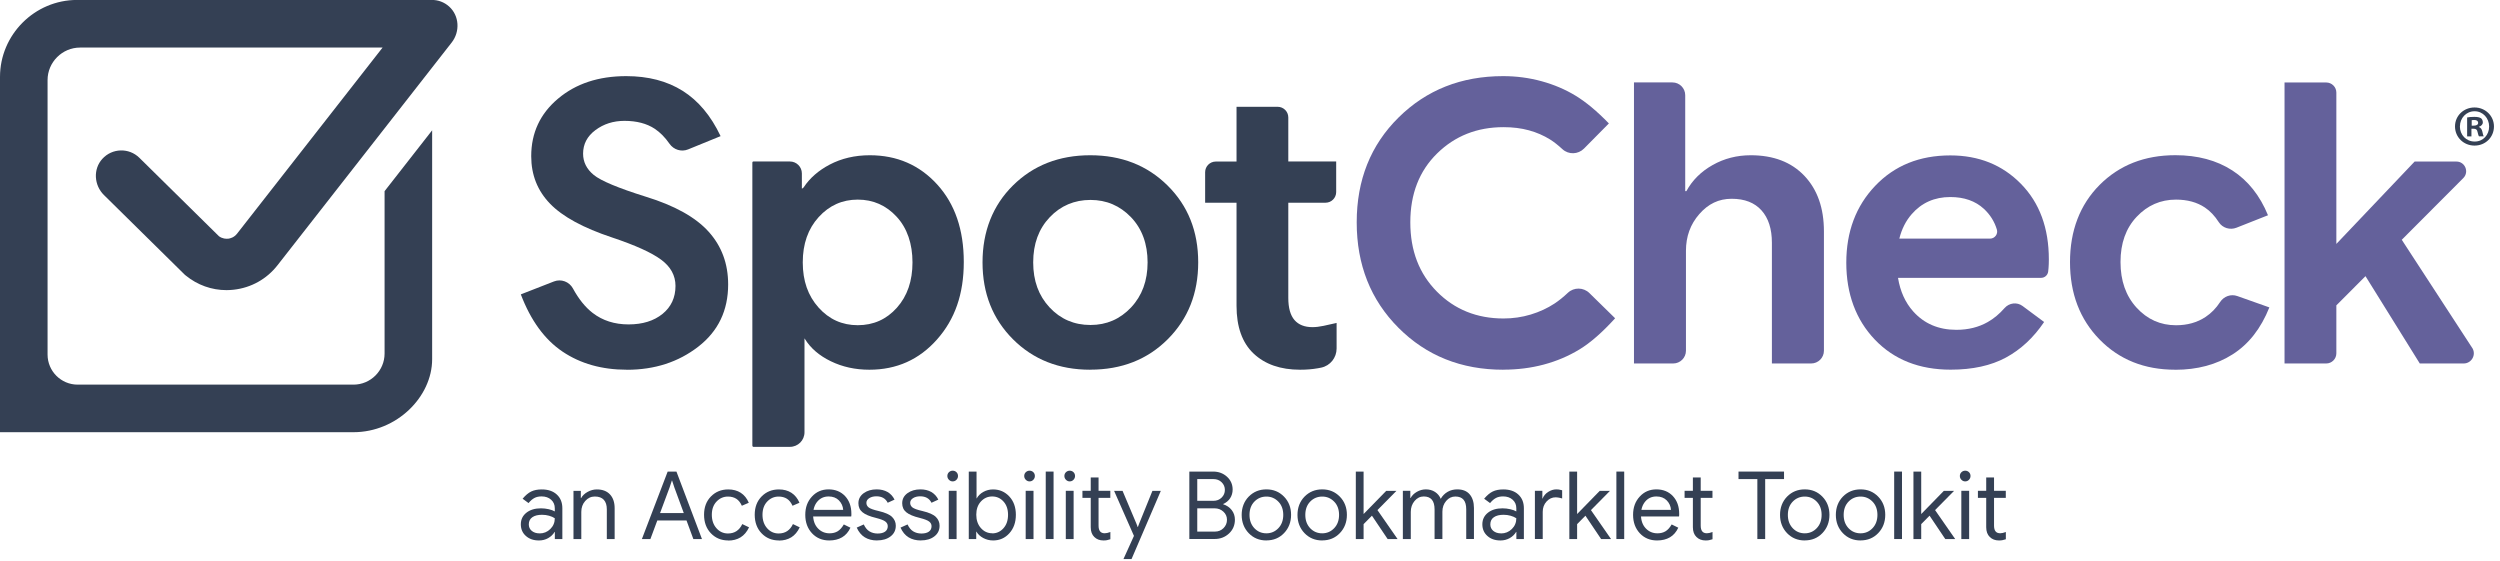
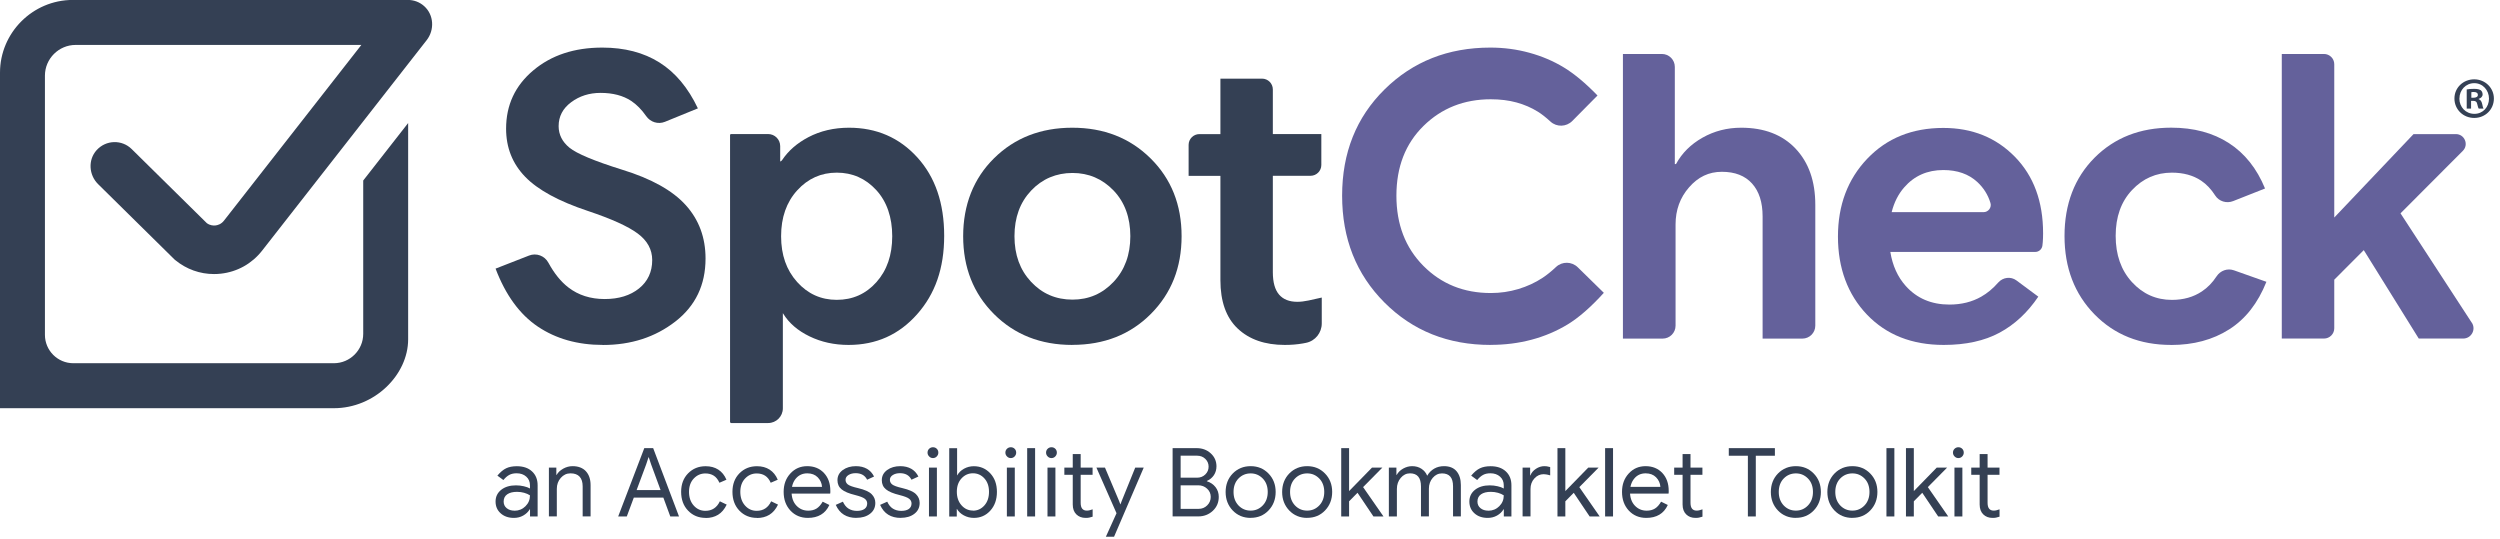
- <svg xmlns="http://www.w3.org/2000/svg" id="a" viewBox="0 0 476.17 106.76">
-   <path d="M43.45,45.46c-.37.04-1.06.03-1.74-.46h0s-15.16-14.94-15.16-14.94c-1.98-1.95-5.19-1.87-7.07.21-1.77,1.96-1.57,5.01.31,6.87l15.41,15.19.17.14c2.23,1.82,4.94,2.79,7.77,2.79.46,0,.92-.03,1.38-.08,3.31-.37,6.27-2.02,8.33-4.65l20.39-26.07,9.06-11.59,3.73-4.77c1.62-2.07,1.47-5.1-.49-6.86-.94-.84-2.09-1.25-3.24-1.25H14.66C6.6,0,0,6.6,0,14.66v67.66h67.33c8.24,0,14.98-6.74,14.98-13.9V24.82l-9.06,11.59v30.93c0,3.26-2.66,5.92-5.92,5.92H14.79c-3.16,0-5.73-2.57-5.73-5.73V15.25c0-3.4,2.79-6.19,6.19-6.19h57.62l-27.72,35.45c-.57.73-1.31.91-1.7.96Z" fill="#344054" />
-   <path d="M119.38,70.42c-4.73,0-8.81-1.15-12.22-3.44-3.41-2.29-6.07-5.93-7.96-10.91l6.3-2.46c1.37-.54,2.93.04,3.63,1.34,1.1,2.02,2.35,3.57,3.75,4.65,1.89,1.46,4.17,2.19,6.84,2.19s4.82-.67,6.47-2c1.64-1.33,2.47-3.11,2.47-5.33,0-1.99-.92-3.66-2.75-5.01-1.83-1.35-4.94-2.75-9.33-4.22-5.48-1.82-9.42-3.96-11.81-6.43-2.39-2.47-3.59-5.48-3.59-9.05,0-4.44,1.7-8.09,5.1-10.95,3.4-2.87,7.73-4.3,12.99-4.3,4.19,0,7.77.93,10.75,2.8,2.98,1.87,5.39,4.75,7.23,8.63l-6.2,2.53c-1.28.52-2.74.06-3.53-1.08-.85-1.22-1.79-2.17-2.81-2.85-1.53-1.01-3.46-1.51-5.77-1.51-2.12,0-3.96.59-5.53,1.76-1.57,1.17-2.35,2.67-2.35,4.49,0,1.59.68,2.95,2.04,4.06,1.36,1.11,4.65,2.49,9.89,4.13,5.51,1.69,9.5,3.92,11.98,6.67,2.48,2.75,3.72,6.1,3.72,10.04,0,4.96-1.89,8.91-5.68,11.85-3.79,2.94-8.32,4.41-13.61,4.41Z" fill="#344054" />
-   <path d="M143.3,84.92V30.95c0-.1.08-.19.19-.19h6.97c1.25,0,2.27,1.02,2.27,2.27v3.59c0,.6-.74.9-1.15.46h0c-.4-.43-.1-1.12.49-1.12h.46c.23,0,.43-.12.56-.3,1.16-1.75,2.81-3.19,4.94-4.31,2.25-1.18,4.8-1.78,7.64-1.78,5.18,0,9.46,1.86,12.84,5.57,3.38,3.71,5.06,8.63,5.06,14.76s-1.7,10.93-5.1,14.76c-3.4,3.84-7.69,5.76-12.88,5.76-2.69,0-5.14-.54-7.34-1.61-2.21-1.07-3.86-2.49-4.95-4.26l-.07-.11v17.9c0,1.53-1.24,2.77-2.77,2.77h-6.95c-.1,0-.19-.08-.19-.19ZM163.37,61.94c2.99,0,5.48-1.11,7.46-3.33,1.98-2.22,2.97-5.1,2.97-8.63s-1-6.51-3.01-8.69c-2.01-2.18-4.48-3.27-7.42-3.27s-5.42,1.11-7.44,3.33c-2.02,2.22-3.03,5.1-3.03,8.63s1,6.35,3.01,8.6c2.01,2.24,4.49,3.36,7.46,3.36Z" fill="#344054" />
-   <path d="M207.66,70.42c-5.96,0-10.86-1.94-14.73-5.81-3.86-3.87-5.79-8.75-5.79-14.63s1.94-10.85,5.81-14.67c3.87-3.82,8.78-5.74,14.71-5.74s10.84,1.92,14.73,5.77c3.89,3.85,5.83,8.73,5.83,14.63s-1.93,10.76-5.79,14.63c-3.86,3.87-8.78,5.81-14.76,5.81ZM207.7,61.9c3.07,0,5.64-1.12,7.74-3.35,2.09-2.23,3.14-5.09,3.14-8.58s-1.05-6.4-3.16-8.6c-2.11-2.19-4.68-3.29-7.72-3.29s-5.68,1.1-7.77,3.31c-2.09,2.21-3.14,5.06-3.14,8.58s1.04,6.35,3.12,8.58c2.08,2.23,4.68,3.35,7.79,3.35Z" fill="#344054" />
-   <path d="M252.05,62.07c-.74.16-1.43.24-2.07.24-1.5,0-2.64-.45-3.42-1.35-.78-.9-1.18-2.3-1.18-4.22v-18.13h7.09c1.12,0,2.03-.91,2.03-2.03v-5.82h-9.12v-8.39c0-1.12-.91-2.03-2.03-2.03h-7.83v10.43h-3.95c-1.12,0-2.03.91-2.03,2.03v5.82h5.98v19.62c0,4.01,1.08,7.05,3.25,9.1s5.12,3.08,8.86,3.08c1.2,0,2.33-.09,3.4-.28.2-.04.41-.07.62-.12,1.72-.36,2.93-1.89,2.93-3.64v-4.87s-2.52.56-2.52.56Z" fill="#344054" />
-   <path d="M286.33,70.42c-8,0-14.65-2.66-19.96-7.98-5.31-5.32-7.96-12.02-7.96-20.09s2.66-14.73,7.98-19.98c5.32-5.25,11.95-7.87,19.9-7.87,2.52,0,4.96.32,7.33.97,2.37.65,4.53,1.57,6.5,2.77,1.97,1.2,4.07,2.95,6.32,5.27l-4.74,4.79c-1.12,1.13-2.93,1.19-4.1.12-.87-.8-1.66-1.42-2.37-1.86-1.22-.76-2.56-1.34-4.02-1.74-1.46-.4-3.07-.6-4.84-.6-5.03,0-9.25,1.67-12.65,5.01-3.4,3.34-5.1,7.71-5.1,13.12s1.69,9.78,5.06,13.19c3.38,3.41,7.61,5.12,12.69,5.12,1.79,0,3.52-.25,5.18-.75,1.66-.5,3.18-1.2,4.56-2.11.8-.53,1.65-1.21,2.53-2.04,1.15-1.08,2.96-1.05,4.09.06l4.9,4.8c-2.44,2.69-4.71,4.67-6.8,5.94-2.09,1.27-4.36,2.23-6.8,2.88-2.44.65-5.01.97-7.7.97Z" fill="#64619b" />
-   <path d="M311.22,69.22V15.7h7.33c1.34,0,2.43,1.09,2.43,2.43v18.28h.22c1.12-2.07,2.78-3.72,4.99-4.97,2.21-1.25,4.63-1.87,7.27-1.87,4.34,0,7.74,1.31,10.22,3.92,2.48,2.62,3.72,6.14,3.72,10.58v22.73c0,1.34-1.09,2.43-2.43,2.43h-7.48v-22.99c0-2.64-.66-4.7-1.98-6.17-1.32-1.47-3.21-2.21-5.68-2.21s-4.47.97-6.17,2.92c-1.7,1.94-2.54,4.27-2.54,6.99v19.03c0,1.34-1.09,2.43-2.43,2.43h-7.48Z" fill="#64619b" />
-   <path d="M384.93,35.02c-3.54-3.61-8.02-5.42-13.46-5.42-5.86,0-10.62,1.93-14.3,5.79-3.68,3.86-5.51,8.75-5.51,14.65s1.82,10.87,5.46,14.67c3.64,3.8,8.45,5.7,14.43,5.7,4.16,0,7.66-.77,10.5-2.3,2.84-1.53,5.27-3.79,7.29-6.78l-4.11-3.05c-1.06-.79-2.54-.6-3.42.39-.99,1.13-2.06,2.02-3.21,2.67-1.72.98-3.71,1.48-5.98,1.48-3.39,0-6.13-1.17-8.22-3.51-1.51-1.69-2.47-3.82-2.89-6.39h27.26c.68,0,1.25-.51,1.34-1.18.03-.24.05-.47.07-.67.04-.49.06-1.04.06-1.66,0-5.98-1.77-10.78-5.31-14.39ZM379.05,45.45h-17.29c.46-1.83,1.24-3.38,2.35-4.65,1.89-2.18,4.35-3.27,7.36-3.27,2.64,0,4.77.75,6.39,2.24,1.19,1.1,2.02,2.42,2.48,3.95.26.86-.4,1.73-1.3,1.73Z" fill="#64619b" />
-   <path d="M414.31,70.42c-5.86,0-10.66-1.92-14.41-5.76-3.75-3.84-5.63-8.75-5.63-14.73s1.88-10.93,5.64-14.71c3.76-3.77,8.57-5.66,14.43-5.66,4.24,0,7.85.97,10.84,2.9,2.99,1.93,5.26,4.78,6.8,8.54l-6,2.37c-1.23.49-2.66.06-3.37-1.05-.76-1.19-1.64-2.12-2.64-2.79-1.51-1.01-3.35-1.51-5.51-1.51-2.94,0-5.44,1.09-7.49,3.27-2.06,2.18-3.08,5.05-3.08,8.62s1.02,6.46,3.06,8.69c2.04,2.23,4.55,3.35,7.51,3.35,2.17,0,4.05-.53,5.64-1.59,1.07-.71,1.99-1.65,2.76-2.83.71-1.09,2.05-1.58,3.28-1.14l6.1,2.16c-1.6,4.01-3.93,7-7.01,8.95-3.08,1.96-6.72,2.93-10.93,2.93Z" fill="#64619b" />
-   <path d="M470.86,66.24l-13.4-20.57,11.72-11.75c1.16-1.16.34-3.15-1.31-3.15h-7.96l-14.91,15.69v-28.82c0-1.07-.87-1.93-1.93-1.93h-7.94v53.52h7.94c1.07,0,1.93-.87,1.93-1.93v-9.14l5.55-5.56,10.34,16.63h8.36c1.53,0,2.46-1.7,1.62-2.99Z" fill="#64619b" />
-   <path d="M102.64,102.94c-1.02,0-1.84-.29-2.48-.86-.64-.57-.96-1.31-.96-2.22s.36-1.65,1.07-2.21c.71-.56,1.64-.83,2.77-.83.51,0,1,.06,1.48.17.48.11.86.25,1.15.42v-.6c0-.67-.23-1.21-.7-1.63s-1.07-.63-1.82-.63c-.53,0-.99.1-1.36.3-.38.2-.75.52-1.12.97l-1.13-.83c.56-.66,1.1-1.12,1.65-1.38.54-.26,1.21-.39,2-.39,1.2,0,2.16.32,2.86.97.71.65,1.06,1.52,1.06,2.62v5.86h-1.43v-2.17l.52.82h-.57c-.29.49-.7.88-1.23,1.18s-1.12.44-1.74.44ZM102.77,101.6c.8,0,1.48-.28,2.05-.84s.85-1.24.85-2.05c-.3-.2-.66-.36-1.09-.48-.42-.12-.87-.18-1.34-.18-.78,0-1.39.15-1.84.46-.45.31-.68.76-.68,1.37,0,.51.19.93.57,1.24.38.31.87.47,1.47.47Z" fill="#344054" />
-   <path d="M109.21,93.49h1.42v1.61l-.23-.24h.29c.26-.47.67-.86,1.23-1.17.56-.31,1.14-.47,1.76-.47,1.08,0,1.91.32,2.5.95.59.63.89,1.51.89,2.62v5.88h-1.49v-5.65c0-.8-.19-1.4-.57-1.82-.38-.42-.96-.63-1.72-.63-.72,0-1.33.29-1.83.86s-.74,1.26-.74,2.06v5.18h-1.49v-9.19Z" fill="#344054" />
-   <path d="M122.26,102.67l4.91-12.85h1.67l4.86,12.85h-1.64l-3.61-9.81-.44-1.33h-.04l-.44,1.33-3.65,9.81h-1.61ZM124.33,99.13l.5-1.41h5.97l.51,1.41h-6.99Z" fill="#344054" />
-   <path d="M138.71,102.94c-1.34,0-2.44-.46-3.31-1.37s-1.3-2.09-1.3-3.53.44-2.59,1.31-3.48c.88-.89,1.97-1.34,3.3-1.34.92,0,1.71.21,2.38.64.66.43,1.18,1.06,1.53,1.9l-1.32.57c-.27-.6-.62-1.05-1.06-1.33-.44-.28-.97-.42-1.58-.42-.86,0-1.58.32-2.18.95-.6.63-.9,1.47-.9,2.52s.3,1.91.89,2.57c.59.66,1.32.99,2.18.99.63,0,1.18-.15,1.63-.45.45-.3.82-.74,1.1-1.34l1.29.62c-.41.86-.95,1.5-1.62,1.91-.67.41-1.46.61-2.35.61Z" fill="#344054" />
-   <path d="M148.36,102.94c-1.34,0-2.44-.46-3.31-1.37s-1.3-2.09-1.3-3.53.44-2.59,1.31-3.48c.88-.89,1.97-1.34,3.3-1.34.92,0,1.71.21,2.38.64.66.43,1.18,1.06,1.53,1.9l-1.32.57c-.27-.6-.62-1.05-1.06-1.33-.44-.28-.97-.42-1.58-.42-.86,0-1.58.32-2.18.95-.6.63-.9,1.47-.9,2.52s.3,1.91.89,2.57c.59.66,1.32.99,2.18.99.63,0,1.18-.15,1.63-.45.45-.3.82-.74,1.1-1.34l1.29.62c-.41.86-.95,1.5-1.62,1.91-.67.41-1.46.61-2.35.61Z" fill="#344054" />
-   <path d="M157.94,102.94c-1.33,0-2.43-.46-3.28-1.37-.85-.92-1.28-2.08-1.28-3.51s.42-2.55,1.26-3.47c.84-.92,1.9-1.38,3.18-1.38s2.34.43,3.14,1.28c.8.86,1.2,1.97,1.2,3.36,0,.11,0,.2,0,.26,0,.06-.01.15-.03.26h-7.87v-1.26h6.34c-.05-.71-.33-1.31-.82-1.81-.49-.49-1.14-.74-1.95-.74-.88,0-1.59.32-2.14.96s-.82,1.48-.82,2.53.3,1.93.9,2.57c.6.64,1.35.96,2.24.96.6,0,1.11-.13,1.54-.39s.82-.7,1.17-1.3l1.26.62c-.38.82-.91,1.43-1.59,1.83-.68.4-1.49.6-2.45.6Z" fill="#344054" />
-   <path d="M167.05,102.94c-.91,0-1.69-.2-2.34-.6-.65-.4-1.16-1.02-1.53-1.85l1.34-.6c.28.6.63,1.04,1.07,1.31s.96.42,1.57.42,1.08-.12,1.42-.36c.34-.24.51-.59.51-1.04,0-.35-.15-.64-.44-.87-.29-.24-.89-.47-1.79-.7-1.2-.29-2.06-.65-2.58-1.08-.52-.42-.78-1-.78-1.72,0-.8.34-1.43,1.01-1.92.67-.48,1.49-.72,2.46-.72.81,0,1.5.17,2.08.5.58.34,1.02.82,1.33,1.45l-1.3.6c-.21-.42-.5-.73-.86-.93-.36-.2-.8-.3-1.29-.3-.53,0-.98.11-1.35.34-.37.23-.56.53-.56.91,0,.34.14.63.42.86.28.23.93.47,1.94.7,1.23.29,2.08.67,2.54,1.13.46.46.7,1.01.7,1.65,0,.86-.33,1.54-1,2.05-.66.51-1.52.76-2.56.76Z" fill="#344054" />
-   <path d="M175.39,102.94c-.91,0-1.69-.2-2.34-.6-.65-.4-1.16-1.02-1.53-1.85l1.34-.6c.28.6.63,1.04,1.07,1.31s.96.42,1.57.42,1.08-.12,1.42-.36c.34-.24.51-.59.51-1.04,0-.35-.15-.64-.44-.87-.29-.24-.89-.47-1.79-.7-1.2-.29-2.06-.65-2.58-1.08-.52-.42-.78-1-.78-1.72,0-.8.34-1.43,1.01-1.92.67-.48,1.49-.72,2.46-.72.81,0,1.5.17,2.08.5.58.34,1.02.82,1.33,1.45l-1.3.6c-.21-.42-.5-.73-.86-.93-.36-.2-.8-.3-1.29-.3-.53,0-.98.11-1.35.34-.37.23-.56.53-.56.91,0,.34.14.63.42.86.28.23.93.47,1.94.7,1.23.29,2.08.67,2.54,1.13.46.46.7,1.01.7,1.65,0,.86-.33,1.54-1,2.05-.66.51-1.52.76-2.56.76Z" fill="#344054" />
-   <path d="M181.46,91.69c-.28,0-.52-.1-.72-.31-.2-.2-.3-.44-.3-.72s.1-.53.3-.72c.2-.19.44-.29.72-.29s.53.1.72.29c.19.19.29.43.29.72s-.1.51-.29.72c-.19.2-.43.31-.72.31ZM180.71,102.67v-9.19h1.49v9.19h-1.49Z" fill="#344054" />
-   <path d="M189.16,102.94c-.68,0-1.31-.16-1.89-.47s-1.01-.72-1.3-1.22h-.39s.36-.41.36-.41v1.84h-1.42v-12.85h1.48v5.12l.04-.04c.28-.5.7-.91,1.26-1.22.56-.31,1.18-.47,1.84-.47,1.24,0,2.27.45,3.1,1.34.83.89,1.25,2.06,1.25,3.49s-.41,2.6-1.24,3.52-1.86,1.37-3.1,1.37ZM188.98,101.59c.86,0,1.57-.33,2.15-.98s.87-1.5.87-2.56-.29-1.89-.87-2.53-1.3-.96-2.15-.96-1.56.32-2.15.96c-.59.64-.88,1.48-.88,2.51s.29,1.88.87,2.54,1.3,1,2.16,1Z" fill="#344054" />
-   <path d="M196.1,91.69c-.28,0-.52-.1-.72-.31-.2-.2-.3-.44-.3-.72s.1-.53.3-.72c.2-.19.44-.29.72-.29s.53.1.72.29c.19.19.29.43.29.72s-.1.51-.29.72c-.19.2-.43.31-.72.31ZM195.36,102.67v-9.19h1.49v9.19h-1.49Z" fill="#344054" />
-   <path d="M199.18,102.67v-12.85h1.49v12.85h-1.49Z" fill="#344054" />
-   <path d="M203.75,91.69c-.28,0-.52-.1-.72-.31-.2-.2-.3-.44-.3-.72s.1-.53.3-.72c.2-.19.44-.29.72-.29s.53.1.72.29c.19.19.29.43.29.72s-.1.51-.29.72c-.19.2-.43.31-.72.31ZM203,102.67v-9.19h1.49v9.19h-1.49Z" fill="#344054" />
-   <path d="M206.17,94.83v-1.35h5.31v1.35h-5.31ZM210.17,102.94c-.71,0-1.29-.22-1.74-.66-.45-.44-.68-1.06-.68-1.86v-9.48h1.49v9.16c0,.51.1.88.3,1.12.2.24.49.35.88.35.14,0,.31-.02.48-.06.18-.04.38-.1.59-.18v1.38c-.25.08-.47.14-.67.18s-.42.05-.65.05Z" fill="#344054" />
-   <path d="M213.98,106.49l2.22-4.9.05,1.09-4.05-9.19h1.61l2.67,6.32.21.57h.04l.22-.59,2.55-6.3h1.6l-5.58,13h-1.55Z" fill="#344054" />
-   <path d="M226.53,102.67v-12.85h4.53c1.03,0,1.91.32,2.63.97.72.65,1.08,1.46,1.09,2.43,0,.63-.16,1.19-.48,1.68-.32.48-.76.85-1.32,1.09v.06c.67.21,1.21.58,1.62,1.1.41.53.61,1.14.61,1.83,0,1.05-.37,1.93-1.12,2.63-.75.7-1.66,1.05-2.74,1.05h-4.83ZM228.03,101.25h3.39c.64,0,1.18-.22,1.62-.66.44-.44.66-.97.66-1.59s-.23-1.13-.69-1.55c-.46-.42-1.01-.63-1.66-.63h-4.01v-1.43h3.77c.63,0,1.15-.2,1.57-.61.42-.41.62-.9.62-1.47s-.21-1.06-.62-1.46c-.41-.4-.93-.6-1.55-.6h-3.09v9.99Z" fill="#344054" />
-   <path d="M241.21,102.94c-1.35,0-2.47-.46-3.37-1.39-.89-.93-1.34-2.09-1.34-3.48s.45-2.57,1.35-3.49c.9-.91,2.02-1.37,3.36-1.37s2.45.46,3.35,1.38,1.35,2.08,1.35,3.47-.45,2.55-1.34,3.48c-.89.93-2.01,1.39-3.36,1.39ZM241.21,101.58c.9,0,1.66-.33,2.28-.98s.93-1.5.93-2.53-.31-1.89-.94-2.53-1.38-.96-2.27-.96-1.67.32-2.29.96c-.62.64-.93,1.48-.93,2.53s.31,1.87.92,2.53c.62.65,1.38.98,2.3.98Z" fill="#344054" />
-   <path d="M251.84,102.94c-1.35,0-2.47-.46-3.37-1.39-.89-.93-1.34-2.09-1.34-3.48s.45-2.57,1.35-3.49c.9-.91,2.02-1.37,3.36-1.37s2.45.46,3.35,1.38,1.35,2.08,1.35,3.47-.45,2.55-1.34,3.48c-.89.93-2.01,1.39-3.36,1.39ZM251.84,101.58c.9,0,1.66-.33,2.28-.98.62-.65.93-1.5.93-2.53s-.31-1.89-.94-2.53-1.38-.96-2.27-.96-1.67.32-2.29.96c-.62.64-.93,1.48-.93,2.53s.31,1.87.92,2.53c.62.65,1.38.98,2.3.98Z" fill="#344054" />
-   <path d="M258.24,102.67v-12.85h1.48v12.85h-1.48ZM258.85,100.7v-1.9l5.18-5.31h1.95l-7.12,7.21ZM264.3,102.67l-3.32-4.94,1.05-1.05,4.16,5.99h-1.89Z" fill="#344054" />
-   <path d="M267.2,102.67v-9.19h1.42v1.53l-.14-.16h.2c.26-.48.66-.87,1.2-1.18.54-.3,1.1-.46,1.69-.46.67,0,1.26.16,1.76.49s.86.76,1.08,1.31c.34-.59.79-1.03,1.33-1.34s1.16-.46,1.83-.46c1.02,0,1.81.31,2.35.94s.82,1.5.82,2.61v5.9h-1.47v-5.65c0-.82-.17-1.43-.51-1.83-.34-.4-.86-.61-1.56-.61s-1.27.28-1.75.84c-.48.56-.72,1.24-.72,2.05v5.2h-1.49v-5.63c0-.82-.17-1.44-.51-1.85-.34-.41-.86-.62-1.55-.62s-1.27.29-1.75.86-.72,1.26-.72,2.08v5.17h-1.49Z" fill="#344054" />
-   <path d="M285.78,102.94c-1.02,0-1.85-.29-2.48-.86-.64-.57-.96-1.31-.96-2.22s.36-1.65,1.07-2.21,1.64-.83,2.77-.83c.51,0,1,.06,1.48.17.48.11.86.25,1.15.42v-.6c0-.67-.23-1.21-.7-1.63s-1.07-.63-1.82-.63c-.53,0-.99.1-1.36.3-.38.2-.75.52-1.12.97l-1.13-.83c.56-.66,1.1-1.12,1.65-1.38.54-.26,1.21-.39,2-.39,1.2,0,2.16.32,2.86.97.71.65,1.06,1.52,1.06,2.62v5.86h-1.43v-2.17l.52.82h-.57c-.29.49-.7.88-1.23,1.18-.54.3-1.12.44-1.74.44ZM285.91,101.6c.8,0,1.48-.28,2.05-.84.57-.56.85-1.24.85-2.05-.3-.2-.66-.36-1.09-.48-.42-.12-.87-.18-1.34-.18-.78,0-1.39.15-1.84.46s-.68.76-.68,1.37c0,.51.19.93.57,1.24.38.31.87.47,1.47.47Z" fill="#344054" />
-   <path d="M292.35,102.67v-9.19h1.42v1.63l-.21-.16h.26c.19-.5.54-.92,1.05-1.25s1.03-.49,1.58-.49c.14,0,.3.01.46.03.16.02.38.07.63.14v1.56c-.35-.1-.61-.16-.79-.18-.18-.02-.33-.04-.44-.04-.68,0-1.26.27-1.74.8-.49.53-.73,1.19-.73,1.97v5.17h-1.49Z" fill="#344054" />
-   <path d="M298.91,102.67v-12.85h1.48v12.85h-1.48ZM299.52,100.7v-1.9l5.18-5.31h1.95l-7.12,7.21ZM304.96,102.67l-3.32-4.94,1.05-1.05,4.16,5.99h-1.89Z" fill="#344054" />
-   <path d="M307.87,102.67v-12.85h1.49v12.85h-1.49Z" fill="#344054" />
-   <path d="M315.61,102.94c-1.33,0-2.43-.46-3.28-1.37-.85-.92-1.28-2.08-1.28-3.51s.42-2.55,1.26-3.47c.84-.92,1.9-1.38,3.18-1.38s2.34.43,3.14,1.28c.8.86,1.2,1.97,1.2,3.36,0,.11,0,.2,0,.26,0,.06-.01.15-.03.26h-7.87v-1.26h6.34c-.05-.71-.33-1.31-.82-1.81-.49-.49-1.14-.74-1.95-.74-.88,0-1.59.32-2.13.96s-.82,1.48-.82,2.53.3,1.93.9,2.57c.6.64,1.35.96,2.24.96.6,0,1.11-.13,1.54-.39s.82-.7,1.17-1.3l1.26.62c-.38.82-.91,1.43-1.59,1.83-.68.4-1.49.6-2.45.6Z" fill="#344054" />
-   <path d="M320.86,94.83v-1.35h5.31v1.35h-5.31ZM324.86,102.94c-.71,0-1.29-.22-1.74-.66-.45-.44-.68-1.06-.68-1.86v-9.48h1.49v9.16c0,.51.1.88.3,1.12.2.24.49.35.88.35.14,0,.31-.02.48-.06.18-.04.38-.1.59-.18v1.38c-.25.08-.47.14-.67.18s-.42.05-.65.05Z" fill="#344054" />
-   <path d="M331.13,91.25v-1.43h8.67v1.43h-8.67ZM334.72,102.67v-12.15h1.49v12.15h-1.49Z" fill="#344054" />
-   <path d="M343.75,102.94c-1.35,0-2.47-.46-3.37-1.39-.89-.93-1.34-2.09-1.34-3.48s.45-2.57,1.35-3.49c.9-.91,2.02-1.37,3.36-1.37s2.45.46,3.35,1.38c.9.92,1.35,2.08,1.35,3.47s-.45,2.55-1.34,3.48c-.89.93-2.01,1.39-3.36,1.39ZM343.75,101.58c.9,0,1.66-.33,2.28-.98s.93-1.5.93-2.53-.31-1.89-.94-2.53c-.63-.64-1.38-.96-2.27-.96s-1.67.32-2.29.96c-.62.64-.93,1.48-.93,2.53s.31,1.87.92,2.53c.62.65,1.38.98,2.3.98Z" fill="#344054" />
-   <path d="M354.38,102.94c-1.35,0-2.47-.46-3.37-1.39-.89-.93-1.34-2.09-1.34-3.48s.45-2.57,1.35-3.49c.9-.91,2.02-1.37,3.36-1.37s2.45.46,3.35,1.38c.9.92,1.35,2.08,1.35,3.47s-.45,2.55-1.34,3.48c-.89.93-2.01,1.39-3.36,1.39ZM354.38,101.58c.9,0,1.66-.33,2.28-.98s.93-1.5.93-2.53-.31-1.89-.94-2.53c-.63-.64-1.38-.96-2.27-.96s-1.67.32-2.29.96c-.62.64-.93,1.48-.93,2.53s.31,1.87.92,2.53c.62.65,1.38.98,2.3.98Z" fill="#344054" />
-   <path d="M360.78,102.67v-12.85h1.49v12.85h-1.49Z" fill="#344054" />
-   <path d="M364.45,102.67v-12.85h1.48v12.85h-1.48ZM365.06,100.7v-1.9l5.18-5.31h1.95l-7.12,7.21ZM370.51,102.67l-3.32-4.94,1.05-1.05,4.16,5.99h-1.89Z" fill="#344054" />
-   <path d="M374.31,91.69c-.28,0-.52-.1-.72-.31-.2-.2-.3-.44-.3-.72s.1-.53.3-.72c.2-.19.44-.29.72-.29s.53.1.72.29c.19.19.29.43.29.72s-.1.51-.29.72c-.19.2-.43.31-.72.31ZM373.57,102.67v-9.19h1.49v9.19h-1.49Z" fill="#344054" />
-   <path d="M376.73,94.83v-1.35h5.31v1.35h-5.31ZM380.73,102.94c-.71,0-1.29-.22-1.74-.66-.45-.44-.68-1.06-.68-1.86v-9.48h1.49v9.16c0,.51.1.88.3,1.12.2.24.49.35.88.35.14,0,.31-.02.48-.06.18-.04.38-.1.59-.18v1.38c-.25.08-.47.14-.67.18s-.42.05-.65.05Z" fill="#344054" />
-   <path d="M475.02,24.08c0,2.05-1.61,3.65-3.7,3.65s-3.72-1.61-3.72-3.65,1.65-3.61,3.72-3.61,3.7,1.61,3.7,3.61ZM468.53,24.08c0,1.61,1.19,2.88,2.82,2.88s2.75-1.28,2.75-2.86-1.17-2.91-2.77-2.91-2.79,1.3-2.79,2.88ZM470.75,25.98h-.84v-3.61c.33-.07.79-.11,1.39-.11.68,0,.99.11,1.25.26.2.15.35.44.35.79,0,.4-.31.7-.75.84v.04c.35.13.55.4.66.88.11.55.18.77.26.9h-.9c-.11-.13-.18-.46-.29-.88-.07-.4-.29-.57-.75-.57h-.4v1.45ZM470.77,23.93h.4c.46,0,.84-.15.84-.53,0-.33-.24-.55-.77-.55-.22,0-.37.02-.46.04v1.03Z" fill="#344054" />
+ <svg xmlns="http://www.w3.org/2000/svg" id="a" viewBox="0 0 470.17 101.21">
+   <path d="M40.52,42.4c-.34.04-.99.03-1.62-.43h0s-14.13-13.93-14.13-13.93c-1.84-1.82-4.84-1.75-6.6.2-1.65,1.83-1.47,4.67.29,6.4l14.37,14.17.16.13c2.08,1.7,4.61,2.6,7.25,2.6.43,0,.86-.02,1.29-.07,3.09-.34,5.85-1.88,7.77-4.34l19.01-24.31,8.45-10.81,3.48-4.45c1.51-1.93,1.37-4.76-.46-6.4-.88-.79-1.95-1.16-3.02-1.17H13.67C6.15,0,0,6.15,0,13.67v63.1h62.79c7.68,0,13.97-6.29,13.97-12.96V23.14l-8.45,10.81v28.84c0,3.04-2.48,5.52-5.52,5.52H13.79c-2.95,0-5.34-2.39-5.34-5.34V14.22c0-3.17,2.6-5.77,5.77-5.77h53.74l-25.85,33.06c-.53.68-1.22.85-1.59.89Z" fill="#344054" />
+   <path d="M113.38,64.87c-4.73,0-8.81-1.15-12.22-3.44-3.41-2.29-6.07-5.93-7.96-10.91l6.3-2.46c1.37-.54,2.93.04,3.63,1.34,1.1,2.02,2.35,3.57,3.75,4.65,1.89,1.46,4.17,2.19,6.84,2.19s4.82-.67,6.47-2c1.64-1.33,2.47-3.11,2.47-5.33,0-1.99-.92-3.66-2.75-5.01-1.83-1.35-4.94-2.75-9.33-4.22-5.48-1.82-9.42-3.96-11.81-6.43-2.39-2.47-3.59-5.48-3.59-9.05,0-4.44,1.7-8.09,5.1-10.95,3.4-2.87,7.73-4.3,12.99-4.3,4.19,0,7.77.93,10.75,2.8,2.98,1.87,5.39,4.75,7.23,8.63l-6.2,2.53c-1.28.52-2.74.06-3.53-1.08-.85-1.22-1.79-2.17-2.81-2.85-1.53-1.01-3.46-1.51-5.77-1.51-2.12,0-3.96.59-5.53,1.76-1.57,1.17-2.35,2.67-2.35,4.49,0,1.59.68,2.95,2.04,4.06,1.36,1.11,4.65,2.49,9.89,4.13,5.51,1.69,9.5,3.92,11.98,6.67,2.48,2.75,3.72,6.1,3.72,10.04,0,4.96-1.89,8.91-5.68,11.85-3.79,2.94-8.32,4.41-13.61,4.41Z" fill="#344054" />
+   <path d="M137.3,79.38V25.4c0-.1.08-.19.19-.19h6.97c1.25,0,2.27,1.02,2.27,2.27v3.59c0,.6-.74.9-1.15.46h0c-.4-.43-.1-1.12.49-1.12h.46c.23,0,.43-.12.56-.3,1.16-1.75,2.81-3.19,4.94-4.31,2.25-1.18,4.8-1.78,7.64-1.78,5.18,0,9.46,1.86,12.84,5.57,3.38,3.71,5.06,8.63,5.06,14.76s-1.7,10.93-5.1,14.76c-3.4,3.84-7.69,5.76-12.88,5.76-2.69,0-5.14-.54-7.34-1.61-2.21-1.07-3.86-2.49-4.95-4.26l-.07-.11v17.9c0,1.53-1.24,2.77-2.77,2.77h-6.95c-.1,0-.19-.08-.19-.19ZM157.37,56.39c2.99,0,5.48-1.11,7.46-3.33,1.98-2.22,2.97-5.1,2.97-8.63s-1-6.51-3.01-8.69c-2.01-2.18-4.48-3.27-7.42-3.27s-5.42,1.11-7.44,3.33c-2.02,2.22-3.03,5.1-3.03,8.63s1,6.35,3.01,8.6c2.01,2.24,4.49,3.36,7.46,3.36Z" fill="#344054" />
+   <path d="M201.66,64.87c-5.96,0-10.86-1.94-14.73-5.81-3.86-3.87-5.79-8.75-5.79-14.63s1.94-10.85,5.81-14.67c3.87-3.82,8.78-5.74,14.71-5.74s10.84,1.92,14.73,5.77c3.89,3.85,5.83,8.73,5.83,14.63s-1.93,10.76-5.79,14.63c-3.86,3.87-8.78,5.81-14.76,5.81ZM201.7,56.35c3.07,0,5.64-1.12,7.74-3.35,2.09-2.23,3.14-5.09,3.14-8.58s-1.05-6.4-3.16-8.6c-2.11-2.19-4.68-3.29-7.72-3.29s-5.68,1.1-7.77,3.31c-2.09,2.21-3.14,5.06-3.14,8.58s1.04,6.35,3.12,8.58c2.08,2.23,4.68,3.35,7.79,3.35Z" fill="#344054" />
+   <path d="M246.05,56.52c-.74.16-1.43.24-2.07.24-1.5,0-2.64-.45-3.42-1.35-.78-.9-1.18-2.3-1.18-4.22v-18.13h7.09c1.12,0,2.03-.91,2.03-2.03v-5.82h-9.12v-8.39c0-1.12-.91-2.03-2.03-2.03h-7.83v10.43h-3.95c-1.12,0-2.03.91-2.03,2.03v5.82h5.98v19.62c0,4.01,1.08,7.05,3.25,9.1s5.12,3.08,8.86,3.08c1.2,0,2.33-.09,3.4-.28.2-.04.41-.07.62-.12,1.72-.36,2.93-1.89,2.93-3.64v-4.87s-2.52.56-2.52.56Z" fill="#344054" />
+   <path d="M280.33,64.87c-8,0-14.65-2.66-19.96-7.98-5.31-5.32-7.96-12.02-7.96-20.09s2.66-14.73,7.98-19.98c5.32-5.25,11.95-7.87,19.9-7.87,2.52,0,4.96.32,7.33.97,2.37.65,4.53,1.57,6.5,2.77,1.97,1.2,4.07,2.95,6.32,5.27l-4.74,4.79c-1.12,1.13-2.93,1.19-4.1.12-.87-.8-1.66-1.42-2.37-1.86-1.22-.76-2.56-1.34-4.02-1.74-1.46-.4-3.07-.6-4.84-.6-5.03,0-9.25,1.67-12.65,5.01-3.4,3.34-5.1,7.71-5.1,13.12s1.69,9.78,5.06,13.19c3.38,3.41,7.61,5.12,12.69,5.12,1.79,0,3.52-.25,5.18-.75,1.66-.5,3.18-1.2,4.56-2.11.8-.53,1.65-1.21,2.53-2.04,1.15-1.08,2.96-1.05,4.09.06l4.9,4.8c-2.44,2.69-4.71,4.67-6.8,5.94-2.09,1.27-4.36,2.23-6.8,2.88-2.44.65-5.01.97-7.7.97Z" fill="#64619b" />
+   <path d="M305.22,63.68V10.15h7.33c1.34,0,2.43,1.09,2.43,2.43v18.28h.22c1.12-2.07,2.78-3.72,4.99-4.97,2.21-1.25,4.63-1.87,7.27-1.87,4.34,0,7.74,1.31,10.22,3.92,2.48,2.62,3.72,6.14,3.72,10.58v22.73c0,1.34-1.09,2.43-2.43,2.43h-7.48v-22.99c0-2.64-.66-4.7-1.98-6.17-1.32-1.47-3.21-2.21-5.68-2.21s-4.47.97-6.17,2.92c-1.7,1.94-2.54,4.27-2.54,6.99v19.03c0,1.34-1.09,2.43-2.43,2.43h-7.48Z" fill="#64619b" />
+   <path d="M378.93,29.48c-3.54-3.61-8.02-5.42-13.46-5.42-5.86,0-10.62,1.93-14.3,5.79-3.68,3.86-5.51,8.75-5.51,14.65s1.82,10.87,5.46,14.67c3.64,3.8,8.45,5.7,14.43,5.7,4.16,0,7.66-.77,10.5-2.3,2.84-1.53,5.27-3.79,7.29-6.78l-4.11-3.05c-1.06-.79-2.54-.6-3.42.39-.99,1.13-2.06,2.02-3.21,2.67-1.72.98-3.71,1.48-5.98,1.48-3.39,0-6.13-1.17-8.22-3.51-1.51-1.69-2.47-3.82-2.89-6.39h27.26c.68,0,1.25-.51,1.34-1.18.03-.24.05-.47.07-.67.04-.49.06-1.04.06-1.66,0-5.98-1.77-10.78-5.31-14.39ZM373.05,39.9h-17.29c.46-1.83,1.24-3.38,2.35-4.65,1.89-2.18,4.35-3.27,7.36-3.27,2.64,0,4.77.75,6.39,2.24,1.19,1.1,2.02,2.42,2.48,3.95.26.86-.4,1.73-1.3,1.73Z" fill="#64619b" />
+   <path d="M408.31,64.87c-5.86,0-10.66-1.92-14.41-5.76-3.75-3.84-5.63-8.75-5.63-14.73s1.88-10.93,5.64-14.71c3.76-3.77,8.57-5.66,14.43-5.66,4.24,0,7.85.97,10.84,2.9,2.99,1.93,5.26,4.78,6.8,8.54l-6,2.37c-1.23.49-2.66.06-3.37-1.05-.76-1.19-1.64-2.12-2.64-2.79-1.51-1.01-3.35-1.51-5.51-1.51-2.94,0-5.44,1.09-7.49,3.27-2.06,2.18-3.08,5.05-3.08,8.62s1.02,6.46,3.06,8.69c2.04,2.23,4.55,3.35,7.51,3.35,2.17,0,4.05-.53,5.64-1.59,1.07-.71,1.99-1.65,2.76-2.83.71-1.09,2.05-1.58,3.28-1.14l6.1,2.16c-1.6,4.01-3.93,7-7.01,8.95-3.08,1.96-6.72,2.93-10.93,2.93Z" fill="#64619b" />
+   <path d="M464.86,60.69l-13.4-20.57,11.72-11.75c1.16-1.16.34-3.15-1.31-3.15h-7.96l-14.91,15.69V12.08c0-1.07-.87-1.93-1.93-1.93h-7.94v53.52h7.94c1.07,0,1.93-.87,1.93-1.93v-9.14l5.55-5.56,10.34,16.63h8.36c1.53,0,2.46-1.7,1.62-2.99Z" fill="#64619b" />
+   <path d="M96.64,97.4c-1.02,0-1.84-.29-2.48-.86-.64-.57-.96-1.31-.96-2.22s.36-1.65,1.07-2.21c.71-.56,1.64-.83,2.77-.83.51,0,1,.06,1.48.17.48.11.86.25,1.15.42v-.6c0-.67-.23-1.21-.7-1.63s-1.07-.63-1.82-.63c-.53,0-.99.1-1.36.3-.38.2-.75.52-1.12.97l-1.13-.83c.56-.66,1.1-1.12,1.65-1.38.54-.26,1.21-.39,2-.39,1.2,0,2.16.32,2.86.97.71.65,1.06,1.52,1.06,2.62v5.86h-1.43v-2.17l.52.82h-.57c-.29.49-.7.88-1.23,1.18s-1.12.44-1.74.44ZM96.77,96.05c.8,0,1.48-.28,2.05-.84s.85-1.24.85-2.05c-.3-.2-.66-.36-1.09-.48-.42-.12-.87-.18-1.34-.18-.78,0-1.39.15-1.84.46-.45.31-.68.76-.68,1.37,0,.51.19.93.57,1.24.38.31.87.47,1.47.47Z" fill="#344054" />
+   <path d="M103.21,87.94h1.42v1.61l-.23-.24h.29c.26-.47.67-.86,1.23-1.17.56-.31,1.14-.47,1.76-.47,1.08,0,1.91.32,2.5.95.59.63.89,1.51.89,2.62v5.88h-1.49v-5.65c0-.8-.19-1.4-.57-1.82-.38-.42-.96-.63-1.72-.63-.72,0-1.33.29-1.83.86s-.74,1.26-.74,2.06v5.18h-1.49v-9.19Z" fill="#344054" />
+   <path d="M116.26,97.13l4.91-12.85h1.67l4.86,12.85h-1.64l-3.61-9.81-.44-1.33h-.04l-.44,1.33-3.65,9.81h-1.61ZM118.33,93.58l.5-1.41h5.97l.51,1.41h-6.99Z" fill="#344054" />
+   <path d="M132.71,97.4c-1.34,0-2.44-.46-3.31-1.37s-1.3-2.09-1.3-3.53.44-2.59,1.31-3.48c.88-.89,1.97-1.34,3.3-1.34.92,0,1.71.21,2.38.64.66.43,1.18,1.06,1.53,1.9l-1.32.57c-.27-.6-.62-1.05-1.06-1.33-.44-.28-.97-.42-1.58-.42-.86,0-1.58.32-2.18.95-.6.63-.9,1.47-.9,2.52s.3,1.91.89,2.57c.59.66,1.32.99,2.18.99.63,0,1.18-.15,1.63-.45.45-.3.82-.74,1.1-1.34l1.29.62c-.41.86-.95,1.5-1.62,1.91-.67.41-1.46.61-2.35.61Z" fill="#344054" />
+   <path d="M142.36,97.4c-1.34,0-2.44-.46-3.31-1.37s-1.3-2.09-1.3-3.53.44-2.59,1.31-3.48c.88-.89,1.97-1.34,3.3-1.34.92,0,1.71.21,2.38.64.66.43,1.18,1.06,1.53,1.9l-1.32.57c-.27-.6-.62-1.05-1.06-1.33-.44-.28-.97-.42-1.58-.42-.86,0-1.58.32-2.18.95-.6.63-.9,1.47-.9,2.52s.3,1.91.89,2.57c.59.66,1.32.99,2.18.99.63,0,1.18-.15,1.63-.45.45-.3.82-.74,1.1-1.34l1.29.62c-.41.86-.95,1.5-1.62,1.91-.67.41-1.46.61-2.35.61Z" fill="#344054" />
+   <path d="M151.94,97.4c-1.33,0-2.43-.46-3.28-1.37-.85-.92-1.28-2.08-1.28-3.51s.42-2.55,1.26-3.47c.84-.92,1.9-1.38,3.18-1.38s2.34.43,3.14,1.28c.8.86,1.2,1.97,1.2,3.36,0,.11,0,.2,0,.26,0,.06-.01.15-.03.26h-7.87v-1.26h6.34c-.05-.71-.33-1.31-.82-1.81-.49-.49-1.14-.74-1.95-.74-.88,0-1.59.32-2.14.96s-.82,1.48-.82,2.53.3,1.93.9,2.57c.6.64,1.35.96,2.24.96.6,0,1.11-.13,1.54-.39s.82-.7,1.17-1.3l1.26.62c-.38.82-.91,1.43-1.59,1.83-.68.4-1.49.6-2.45.6Z" fill="#344054" />
+   <path d="M161.05,97.4c-.91,0-1.69-.2-2.34-.6-.65-.4-1.16-1.02-1.53-1.85l1.34-.6c.28.6.63,1.04,1.07,1.31s.96.42,1.57.42,1.08-.12,1.42-.36c.34-.24.51-.59.51-1.04,0-.35-.15-.64-.44-.87-.29-.24-.89-.47-1.79-.7-1.2-.29-2.06-.65-2.58-1.08-.52-.42-.78-1-.78-1.72,0-.8.34-1.43,1.01-1.92.67-.48,1.49-.72,2.46-.72.81,0,1.5.17,2.08.5.58.34,1.02.82,1.33,1.45l-1.3.6c-.21-.42-.5-.73-.86-.93-.36-.2-.8-.3-1.29-.3-.53,0-.98.11-1.35.34-.37.23-.56.53-.56.91,0,.34.14.63.42.86.28.23.93.47,1.94.7,1.23.29,2.08.67,2.54,1.13.46.46.7,1.01.7,1.65,0,.86-.33,1.54-1,2.05-.66.51-1.52.76-2.56.76Z" fill="#344054" />
+   <path d="M169.39,97.4c-.91,0-1.69-.2-2.34-.6-.65-.4-1.16-1.02-1.53-1.85l1.34-.6c.28.6.63,1.04,1.07,1.31s.96.42,1.57.42,1.08-.12,1.42-.36c.34-.24.51-.59.51-1.04,0-.35-.15-.64-.44-.87-.29-.24-.89-.47-1.79-.7-1.2-.29-2.06-.65-2.58-1.08-.52-.42-.78-1-.78-1.72,0-.8.34-1.43,1.01-1.92.67-.48,1.49-.72,2.46-.72.81,0,1.5.17,2.08.5.58.34,1.02.82,1.33,1.45l-1.3.6c-.21-.42-.5-.73-.86-.93-.36-.2-.8-.3-1.29-.3-.53,0-.98.11-1.35.34-.37.23-.56.53-.56.91,0,.34.14.63.42.86.28.23.93.47,1.94.7,1.23.29,2.08.67,2.54,1.13.46.46.7,1.01.7,1.65,0,.86-.33,1.54-1,2.05-.66.51-1.52.76-2.56.76Z" fill="#344054" />
+   <path d="M175.46,86.15c-.28,0-.52-.1-.72-.31-.2-.2-.3-.44-.3-.72s.1-.53.3-.72c.2-.19.44-.29.72-.29s.53.1.72.29c.19.19.29.43.29.72s-.1.51-.29.72c-.19.2-.43.31-.72.31ZM174.71,97.13v-9.19h1.49v9.19h-1.49Z" fill="#344054" />
+   <path d="M183.16,97.4c-.68,0-1.31-.16-1.89-.47s-1.01-.72-1.3-1.22h-.39s.36-.41.36-.41v1.84h-1.42v-12.85h1.48v5.12l.04-.04c.28-.5.7-.91,1.26-1.22.56-.31,1.18-.47,1.84-.47,1.24,0,2.27.45,3.1,1.34.83.89,1.25,2.06,1.25,3.49s-.41,2.6-1.24,3.52-1.86,1.37-3.1,1.37ZM182.98,96.04c.86,0,1.57-.33,2.15-.98s.87-1.5.87-2.56-.29-1.89-.87-2.53-1.3-.96-2.15-.96-1.56.32-2.15.96c-.59.64-.88,1.48-.88,2.51s.29,1.88.87,2.54,1.3,1,2.16,1Z" fill="#344054" />
+   <path d="M190.1,86.15c-.28,0-.52-.1-.72-.31-.2-.2-.3-.44-.3-.72s.1-.53.3-.72c.2-.19.44-.29.72-.29s.53.1.72.29c.19.19.29.43.29.72s-.1.51-.29.72c-.19.2-.43.31-.72.31ZM189.36,97.13v-9.19h1.49v9.19h-1.49Z" fill="#344054" />
+   <path d="M193.18,97.13v-12.85h1.49v12.85h-1.49Z" fill="#344054" />
+   <path d="M197.75,86.15c-.28,0-.52-.1-.72-.31-.2-.2-.3-.44-.3-.72s.1-.53.3-.72c.2-.19.44-.29.72-.29s.53.1.72.29c.19.19.29.43.29.72s-.1.51-.29.72c-.19.2-.43.31-.72.31ZM197,97.13v-9.19h1.49v9.19h-1.49Z" fill="#344054" />
+   <path d="M200.17,89.29v-1.35h5.31v1.35h-5.31ZM204.17,97.4c-.71,0-1.29-.22-1.74-.66-.45-.44-.68-1.06-.68-1.86v-9.48h1.49v9.16c0,.51.1.88.3,1.12.2.24.49.35.88.35.14,0,.31-.02.48-.06.18-.04.38-.1.59-.18v1.38c-.25.08-.47.14-.67.18s-.42.05-.65.05Z" fill="#344054" />
+   <path d="M207.98,100.94l2.22-4.9.05,1.09-4.05-9.19h1.61l2.67,6.32.21.57h.04l.22-.59,2.55-6.3h1.6l-5.58,13h-1.55Z" fill="#344054" />
+   <path d="M220.53,97.13v-12.85h4.53c1.03,0,1.91.32,2.63.97.72.65,1.08,1.46,1.09,2.43,0,.63-.16,1.19-.48,1.68-.32.48-.76.85-1.32,1.09v.06c.67.21,1.21.58,1.62,1.1.41.53.61,1.14.61,1.83,0,1.05-.37,1.93-1.12,2.63-.75.7-1.66,1.05-2.74,1.05h-4.83ZM222.03,95.7h3.39c.64,0,1.18-.22,1.62-.66.44-.44.66-.97.66-1.59s-.23-1.13-.69-1.55c-.46-.42-1.01-.63-1.66-.63h-4.01v-1.43h3.77c.63,0,1.15-.2,1.57-.61.42-.41.62-.9.62-1.47s-.21-1.06-.62-1.46c-.41-.4-.93-.6-1.55-.6h-3.09v9.99Z" fill="#344054" />
+   <path d="M235.21,97.4c-1.35,0-2.47-.46-3.37-1.39-.89-.93-1.34-2.09-1.34-3.48s.45-2.57,1.35-3.49c.9-.91,2.02-1.37,3.36-1.37s2.45.46,3.35,1.38,1.35,2.08,1.35,3.47-.45,2.55-1.34,3.48c-.89.93-2.01,1.39-3.36,1.39ZM235.21,96.03c.9,0,1.66-.33,2.28-.98s.93-1.5.93-2.53-.31-1.89-.94-2.53-1.38-.96-2.27-.96-1.67.32-2.29.96c-.62.64-.93,1.48-.93,2.53s.31,1.87.92,2.53c.62.65,1.38.98,2.3.98Z" fill="#344054" />
+   <path d="M245.84,97.4c-1.35,0-2.47-.46-3.37-1.39-.89-.93-1.34-2.09-1.34-3.48s.45-2.57,1.35-3.49c.9-.91,2.02-1.37,3.36-1.37s2.45.46,3.35,1.38,1.35,2.08,1.35,3.47-.45,2.55-1.34,3.48c-.89.93-2.01,1.39-3.36,1.39ZM245.84,96.03c.9,0,1.66-.33,2.28-.98.62-.65.93-1.5.93-2.53s-.31-1.89-.94-2.53-1.38-.96-2.27-.96-1.67.32-2.29.96c-.62.64-.93,1.48-.93,2.53s.31,1.87.92,2.53c.62.65,1.38.98,2.3.98Z" fill="#344054" />
+   <path d="M252.24,97.13v-12.85h1.48v12.85h-1.48ZM252.85,95.15v-1.9l5.18-5.31h1.95l-7.12,7.21ZM258.3,97.13l-3.32-4.94,1.05-1.05,4.16,5.99h-1.89Z" fill="#344054" />
+   <path d="M261.2,97.13v-9.19h1.42v1.53l-.14-.16h.2c.26-.48.66-.87,1.2-1.18.54-.3,1.1-.46,1.69-.46.67,0,1.26.16,1.76.49s.86.76,1.08,1.31c.34-.59.79-1.03,1.33-1.34s1.16-.46,1.83-.46c1.02,0,1.81.31,2.35.94s.82,1.5.82,2.61v5.9h-1.47v-5.65c0-.82-.17-1.43-.51-1.83-.34-.4-.86-.61-1.56-.61s-1.27.28-1.75.84c-.48.56-.72,1.24-.72,2.05v5.2h-1.49v-5.63c0-.82-.17-1.44-.51-1.85-.34-.41-.86-.62-1.55-.62s-1.27.29-1.75.86-.72,1.26-.72,2.08v5.17h-1.49Z" fill="#344054" />
+   <path d="M279.78,97.4c-1.02,0-1.85-.29-2.48-.86-.64-.57-.96-1.31-.96-2.22s.36-1.65,1.07-2.21,1.64-.83,2.77-.83c.51,0,1,.06,1.48.17.48.11.86.25,1.15.42v-.6c0-.67-.23-1.21-.7-1.63s-1.07-.63-1.82-.63c-.53,0-.99.1-1.36.3-.38.2-.75.52-1.12.97l-1.13-.83c.56-.66,1.1-1.12,1.65-1.38.54-.26,1.21-.39,2-.39,1.2,0,2.16.32,2.86.97.71.65,1.06,1.52,1.06,2.62v5.86h-1.43v-2.17l.52.82h-.57c-.29.49-.7.88-1.23,1.18-.54.3-1.12.44-1.74.44ZM279.91,96.05c.8,0,1.48-.28,2.05-.84.57-.56.85-1.24.85-2.05-.3-.2-.66-.36-1.09-.48-.42-.12-.87-.18-1.34-.18-.78,0-1.39.15-1.84.46s-.68.76-.68,1.37c0,.51.19.93.57,1.24.38.31.87.47,1.47.47Z" fill="#344054" />
+   <path d="M286.35,97.13v-9.19h1.42v1.63l-.21-.16h.26c.19-.5.54-.92,1.05-1.25s1.03-.49,1.58-.49c.14,0,.3.01.46.03.16.02.38.07.63.14v1.56c-.35-.1-.61-.16-.79-.18-.18-.02-.33-.04-.44-.04-.68,0-1.26.27-1.74.8-.49.53-.73,1.19-.73,1.97v5.17h-1.49Z" fill="#344054" />
+   <path d="M292.91,97.13v-12.85h1.48v12.85h-1.48ZM293.52,95.15v-1.9l5.18-5.31h1.95l-7.12,7.21ZM298.96,97.13l-3.32-4.94,1.05-1.05,4.16,5.99h-1.89Z" fill="#344054" />
+   <path d="M301.87,97.13v-12.85h1.49v12.85h-1.49Z" fill="#344054" />
+   <path d="M309.61,97.4c-1.33,0-2.43-.46-3.28-1.37-.85-.92-1.28-2.08-1.28-3.51s.42-2.55,1.26-3.47c.84-.92,1.9-1.38,3.18-1.38s2.34.43,3.14,1.28c.8.86,1.2,1.97,1.2,3.36,0,.11,0,.2,0,.26,0,.06-.01.15-.03.26h-7.87v-1.26h6.34c-.05-.71-.33-1.31-.82-1.81-.49-.49-1.14-.74-1.95-.74-.88,0-1.59.32-2.13.96s-.82,1.48-.82,2.53.3,1.93.9,2.57c.6.64,1.35.96,2.24.96.6,0,1.11-.13,1.54-.39s.82-.7,1.17-1.3l1.26.62c-.38.82-.91,1.43-1.59,1.83-.68.4-1.49.6-2.45.6Z" fill="#344054" />
+   <path d="M314.86,89.29v-1.35h5.31v1.35h-5.31ZM318.86,97.4c-.71,0-1.29-.22-1.74-.66-.45-.44-.68-1.06-.68-1.86v-9.48h1.49v9.16c0,.51.1.88.3,1.12.2.24.49.35.88.35.14,0,.31-.02.48-.06.18-.04.38-.1.59-.18v1.38c-.25.08-.47.14-.67.18s-.42.05-.65.05Z" fill="#344054" />
+   <path d="M325.13,85.71v-1.43h8.67v1.43h-8.67ZM328.72,97.13v-12.15h1.49v12.15h-1.49Z" fill="#344054" />
+   <path d="M337.75,97.4c-1.35,0-2.47-.46-3.37-1.39-.89-.93-1.34-2.09-1.34-3.48s.45-2.57,1.35-3.49c.9-.91,2.02-1.37,3.36-1.37s2.45.46,3.35,1.38c.9.92,1.35,2.08,1.35,3.47s-.45,2.55-1.34,3.48c-.89.93-2.01,1.39-3.36,1.39ZM337.75,96.03c.9,0,1.66-.33,2.28-.98s.93-1.5.93-2.53-.31-1.89-.94-2.53c-.63-.64-1.38-.96-2.27-.96s-1.67.32-2.29.96c-.62.64-.93,1.48-.93,2.53s.31,1.87.92,2.53c.62.65,1.38.98,2.3.98Z" fill="#344054" />
+   <path d="M348.38,97.4c-1.35,0-2.47-.46-3.37-1.39-.89-.93-1.34-2.09-1.34-3.48s.45-2.57,1.35-3.49c.9-.91,2.02-1.37,3.36-1.37s2.45.46,3.35,1.38c.9.92,1.35,2.08,1.35,3.47s-.45,2.55-1.34,3.48c-.89.93-2.01,1.39-3.36,1.39ZM348.38,96.03c.9,0,1.66-.33,2.28-.98s.93-1.5.93-2.53-.31-1.89-.94-2.53c-.63-.64-1.38-.96-2.27-.96s-1.67.32-2.29.96c-.62.64-.93,1.48-.93,2.53s.31,1.87.92,2.53c.62.65,1.38.98,2.3.98Z" fill="#344054" />
+   <path d="M354.78,97.13v-12.85h1.49v12.85h-1.49Z" fill="#344054" />
+   <path d="M358.45,97.13v-12.85h1.48v12.85h-1.48ZM359.06,95.15v-1.9l5.18-5.31h1.95l-7.12,7.21ZM364.51,97.13l-3.32-4.94,1.05-1.05,4.16,5.99h-1.89Z" fill="#344054" />
+   <path d="M368.31,86.15c-.28,0-.52-.1-.72-.31-.2-.2-.3-.44-.3-.72s.1-.53.3-.72c.2-.19.44-.29.72-.29s.53.1.72.29c.19.19.29.43.29.72s-.1.51-.29.72c-.19.2-.43.31-.72.31ZM367.57,97.13v-9.19h1.49v9.19h-1.49Z" fill="#344054" />
+   <path d="M370.73,89.29v-1.35h5.31v1.35h-5.31ZM374.73,97.4c-.71,0-1.29-.22-1.74-.66-.45-.44-.68-1.06-.68-1.86v-9.48h1.49v9.16c0,.51.1.88.3,1.12.2.24.49.35.88.35.14,0,.31-.02.48-.06.18-.04.38-.1.59-.18v1.38c-.25.08-.47.14-.67.18s-.42.05-.65.05Z" fill="#344054" />
+   <path d="M469.02,18.53c0,2.05-1.61,3.65-3.7,3.65s-3.72-1.61-3.72-3.65,1.65-3.61,3.72-3.61,3.7,1.61,3.7,3.61ZM462.53,18.53c0,1.61,1.19,2.88,2.82,2.88s2.75-1.28,2.75-2.86-1.17-2.91-2.77-2.91-2.79,1.3-2.79,2.88ZM464.75,20.43h-.84v-3.61c.33-.07.79-.11,1.39-.11.68,0,.99.11,1.25.26.2.15.35.44.35.79,0,.4-.31.7-.75.84v.04c.35.13.55.4.66.88.11.55.18.77.26.9h-.9c-.11-.13-.18-.46-.29-.88-.07-.4-.29-.57-.75-.57h-.4v1.45ZM464.77,18.38h.4c.46,0,.84-.15.84-.53,0-.33-.24-.55-.77-.55-.22,0-.37.02-.46.04v1.03Z" fill="#344054" />
</svg>
